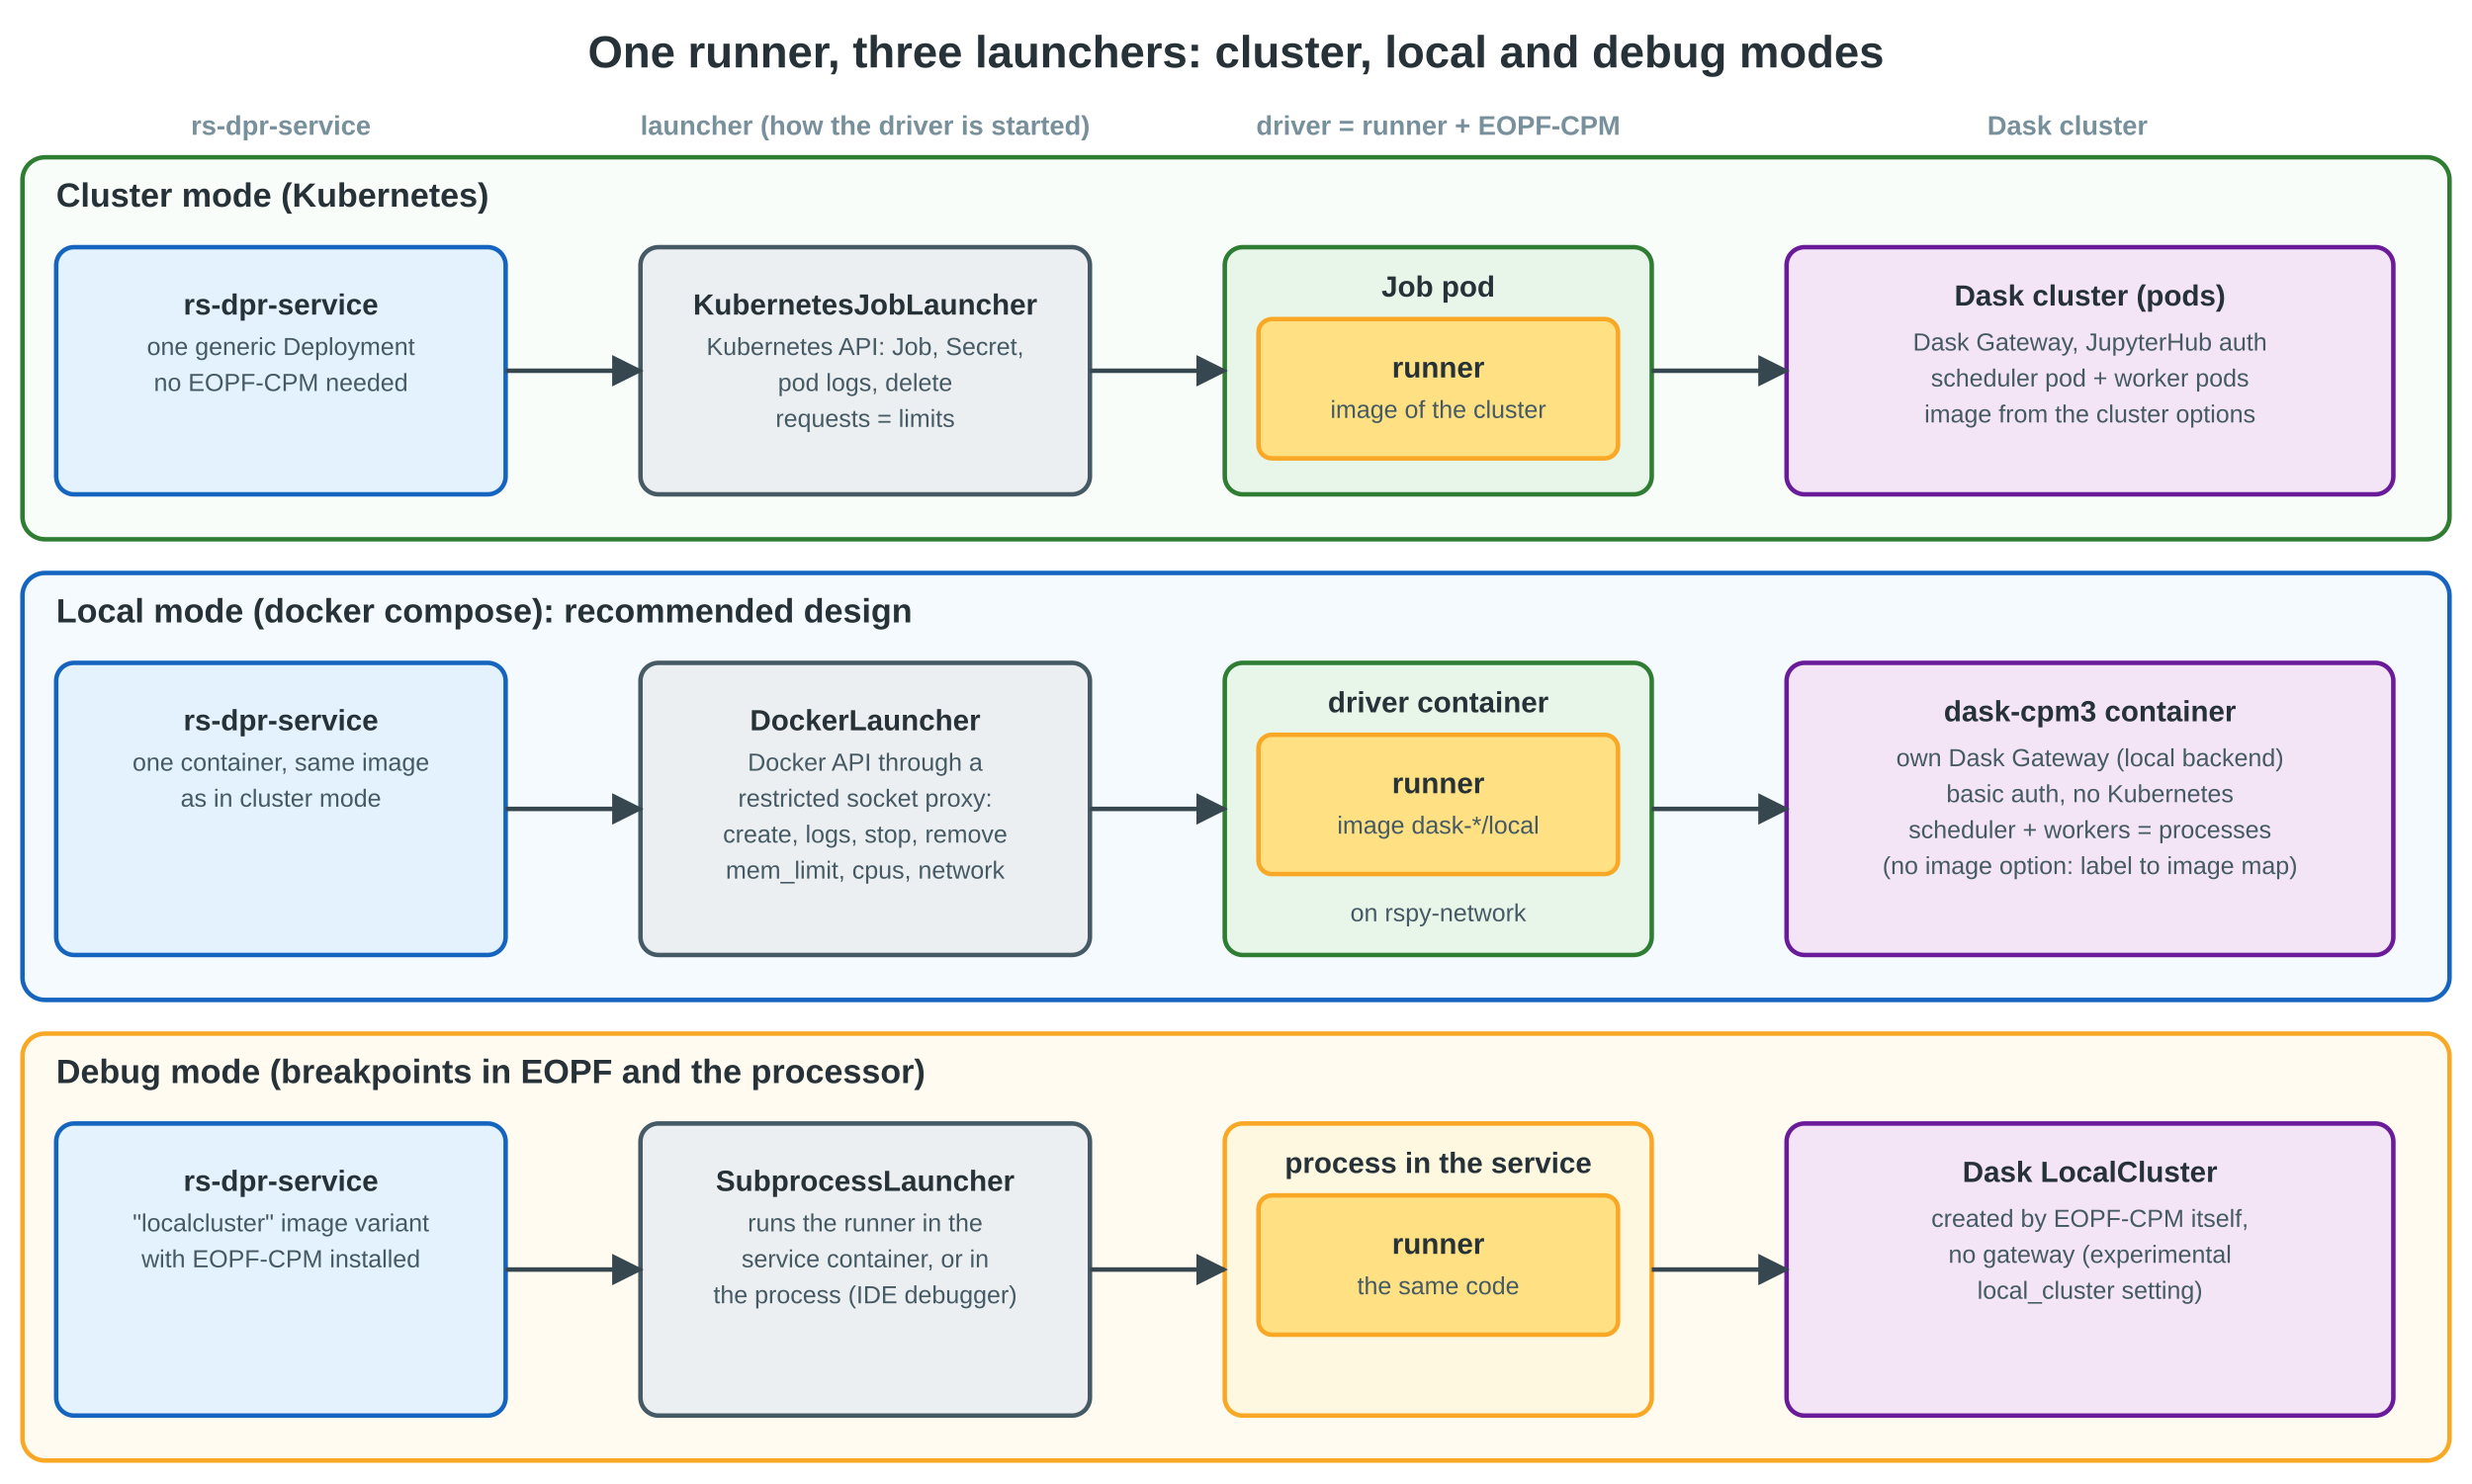
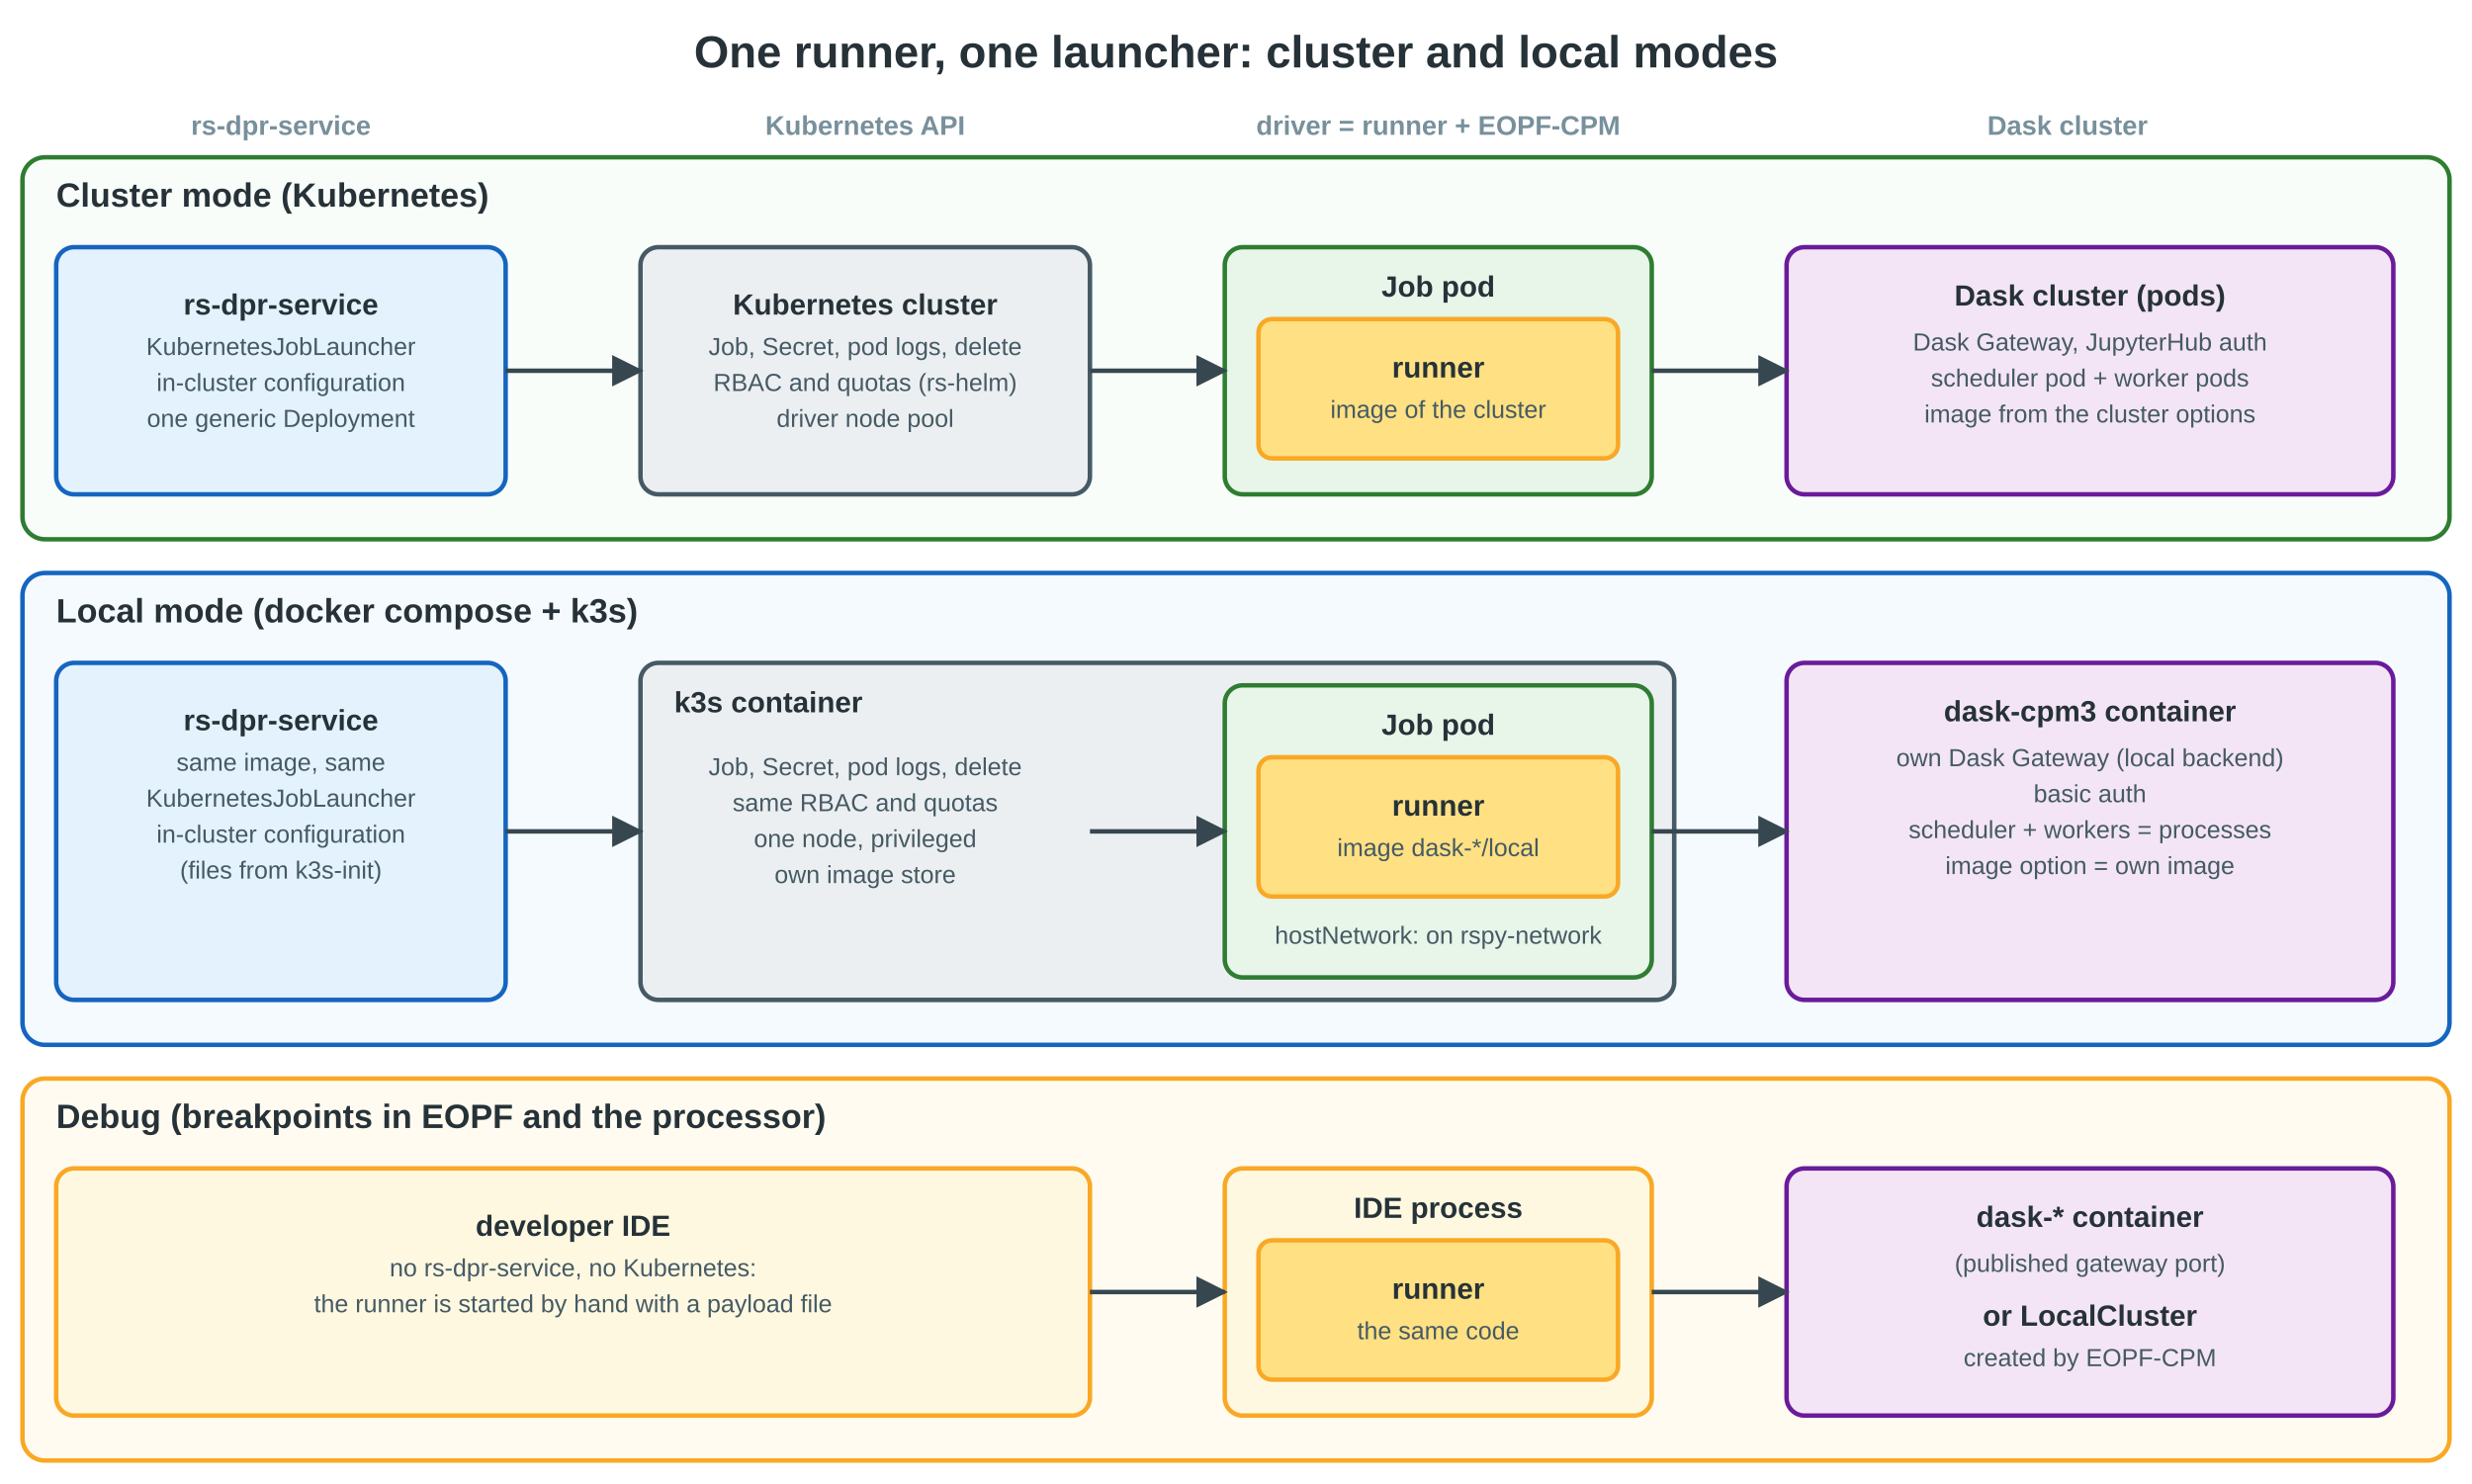
<svg xmlns="http://www.w3.org/2000/svg" viewBox="0 0 1100 660" width="1100" height="660" font-family="Arial, Helvetica, sans-serif" font-size="13">
  <defs>
    <marker id="arrow" viewBox="0 0 10 10" refX="9" refY="5" markerWidth="7" markerHeight="7" orient="auto-start-reverse">
      <path d="M 0 0 L 10 5 L 0 10 z" fill="#37474F" />
    </marker>
    <style>
      .title { font-size: 20px; font-weight: bold; fill: #263238; }
      .lane { stroke-width: 2; rx: 10; }
      .lanehead { font-size: 15px; font-weight: bold; fill: #263238; }
      .colhead { font-size: 12px; font-weight: bold; fill: #78909C; text-anchor: middle; }
      .box { stroke-width: 2; rx: 8; }
      .txt { fill: #263238; text-anchor: middle; }
      .bold { font-weight: bold; }
      .small { font-size: 11px; fill: #455A64; text-anchor: middle; }
      .link { stroke: #37474F; stroke-width: 2; fill: none; marker-end: url(#arrow); }
      .runner { fill: #FFE082; stroke: #F9A825; stroke-width: 2; rx: 6; }
    </style>
  </defs>
-   <text x="550" y="30" text-anchor="middle" class="title">One runner, three launchers: cluster, local and debug modes</text>
+   <text x="550" y="30" text-anchor="middle" class="title">One runner, one launcher: cluster and local modes</text>
  <text x="125" y="60" class="colhead">rs-dpr-service</text>
-   <text x="385" y="60" class="colhead">launcher (how the driver is started)</text>
+   <text x="385" y="60" class="colhead">Kubernetes API</text>
  <text x="640" y="60" class="colhead">driver = runner + EOPF-CPM</text>
  <text x="920" y="60" class="colhead">Dask cluster</text>
  <rect x="10" y="70" width="1080" height="170" class="lane" fill="#F9FDF9" stroke="#2E7D32" />
  <text x="25" y="92" class="lanehead">Cluster mode (Kubernetes)</text>
  <rect x="25" y="110" width="200" height="110" class="box" fill="#E3F2FD" stroke="#1565C0" />
  <text x="125" y="140" class="txt bold">rs-dpr-service</text>
-   <text x="125" y="158" class="small">one generic Deployment</text>
-   <text x="125" y="174" class="small">no EOPF-CPM needed</text>
+   <text x="125" y="158" class="small">KubernetesJobLauncher</text>
+   <text x="125" y="174" class="small">in-cluster configuration</text>
+   <text x="125" y="190" class="small">one generic Deployment</text>
  <rect x="285" y="110" width="200" height="110" class="box" fill="#ECEFF1" stroke="#455A64" />
-   <text x="385" y="140" class="txt bold">KubernetesJobLauncher</text>
-   <text x="385" y="158" class="small">Kubernetes API: Job, Secret,</text>
-   <text x="385" y="174" class="small">pod logs, delete</text>
-   <text x="385" y="190" class="small">requests = limits</text>
+   <text x="385" y="140" class="txt bold">Kubernetes cluster</text>
+   <text x="385" y="158" class="small">Job, Secret, pod logs, delete</text>
+   <text x="385" y="174" class="small">RBAC and quotas (rs-helm)</text>
+   <text x="385" y="190" class="small">driver node pool</text>
  <rect x="545" y="110" width="190" height="110" class="box" fill="#E8F5E9" stroke="#2E7D32" />
  <text x="640" y="132" class="txt bold">Job pod</text>
  <rect x="560" y="142" width="160" height="62" class="runner" />
  <text x="640" y="168" class="txt bold">runner</text>
  <text x="640" y="186" class="small">image of the cluster</text>
  <rect x="795" y="110" width="270" height="110" class="box" fill="#F3E5F5" stroke="#6A1B9A" />
  <text x="930" y="136" class="txt bold">Dask cluster (pods)</text>
  <text x="930" y="156" class="small">Dask Gateway, JupyterHub auth</text>
  <text x="930" y="172" class="small">scheduler pod + worker pods</text>
  <text x="930" y="188" class="small">image from the cluster options</text>
  <path class="link" d="M 225 165 L 285 165" />
  <path class="link" d="M 485 165 L 545 165" />
  <path class="link" d="M 735 165 L 795 165" />
-   <rect x="10" y="255" width="1080" height="190" class="lane" fill="#F5FAFF" stroke="#1565C0" />
-   <text x="25" y="277" class="lanehead">Local mode (docker compose): recommended design</text>
-   <rect x="25" y="295" width="200" height="130" class="box" fill="#E3F2FD" stroke="#1565C0" />
+   <rect x="10" y="255" width="1080" height="210" class="lane" fill="#F5FAFF" stroke="#1565C0" />
+   <text x="25" y="277" class="lanehead">Local mode (docker compose + k3s)</text>
+   <rect x="25" y="295" width="200" height="150" class="box" fill="#E3F2FD" stroke="#1565C0" />
  <text x="125" y="325" class="txt bold">rs-dpr-service</text>
-   <text x="125" y="343" class="small">one container, same image</text>
-   <text x="125" y="359" class="small">as in cluster mode</text>
-   <rect x="285" y="295" width="200" height="130" class="box" fill="#ECEFF1" stroke="#455A64" />
-   <text x="385" y="325" class="txt bold">DockerLauncher</text>
-   <text x="385" y="343" class="small">Docker API through a</text>
-   <text x="385" y="359" class="small">restricted socket proxy:</text>
-   <text x="385" y="375" class="small">create, logs, stop, remove</text>
-   <text x="385" y="391" class="small">mem_limit, cpus, network</text>
-   <rect x="545" y="295" width="190" height="130" class="box" fill="#E8F5E9" stroke="#2E7D32" />
-   <text x="640" y="317" class="txt bold">driver container</text>
-   <rect x="560" y="327" width="160" height="62" class="runner" />
-   <text x="640" y="353" class="txt bold">runner</text>
-   <text x="640" y="371" class="small">image dask-*/local</text>
-   <text x="640" y="410" class="small">on rspy-network</text>
-   <rect x="795" y="295" width="270" height="130" class="box" fill="#F3E5F5" stroke="#6A1B9A" />
+   <text x="125" y="343" class="small">same image, same</text>
+   <text x="125" y="359" class="small">KubernetesJobLauncher</text>
+   <text x="125" y="375" class="small">in-cluster configuration</text>
+   <text x="125" y="391" class="small">(files from k3s-init)</text>
+   <rect x="285" y="295" width="460" height="150" class="box" fill="#ECEFF1" stroke="#455A64" />
+   <text x="300" y="317" class="bold" fill="#263238">k3s container</text>
+   <text x="385" y="345" class="small">Job, Secret, pod logs, delete</text>
+   <text x="385" y="361" class="small">same RBAC and quotas</text>
+   <text x="385" y="377" class="small">one node, privileged</text>
+   <text x="385" y="393" class="small">own image store</text>
+   <rect x="545" y="305" width="190" height="130" class="box" fill="#E8F5E9" stroke="#2E7D32" />
+   <text x="640" y="327" class="txt bold">Job pod</text>
+   <rect x="560" y="337" width="160" height="62" class="runner" />
+   <text x="640" y="363" class="txt bold">runner</text>
+   <text x="640" y="381" class="small">image dask-*/local</text>
+   <text x="640" y="420" class="small">hostNetwork: on rspy-network</text>
+   <rect x="795" y="295" width="270" height="150" class="box" fill="#F3E5F5" stroke="#6A1B9A" />
  <text x="930" y="321" class="txt bold">dask-cpm3 container</text>
  <text x="930" y="341" class="small">own Dask Gateway (local backend)</text>
-   <text x="930" y="357" class="small">basic auth, no Kubernetes</text>
+   <text x="930" y="357" class="small">basic auth</text>
  <text x="930" y="373" class="small">scheduler + workers = processes</text>
-   <text x="930" y="389" class="small">(no image option: label to image map)</text>
-   <path class="link" d="M 225 360 L 285 360" />
-   <path class="link" d="M 485 360 L 545 360" />
-   <path class="link" d="M 735 360 L 795 360" />
-   <rect x="10" y="460" width="1080" height="190" class="lane" fill="#FFFBF0" stroke="#F9A825" />
-   <text x="25" y="482" class="lanehead">Debug mode (breakpoints in EOPF and the processor)</text>
-   <rect x="25" y="500" width="200" height="130" class="box" fill="#E3F2FD" stroke="#1565C0" />
-   <text x="125" y="530" class="txt bold">rs-dpr-service</text>
-   <text x="125" y="548" class="small">"localcluster" image variant</text>
-   <text x="125" y="564" class="small">with EOPF-CPM installed</text>
-   <rect x="285" y="500" width="200" height="130" class="box" fill="#ECEFF1" stroke="#455A64" />
-   <text x="385" y="530" class="txt bold">SubprocessLauncher</text>
-   <text x="385" y="548" class="small">runs the runner in the</text>
-   <text x="385" y="564" class="small">service container, or in</text>
-   <text x="385" y="580" class="small">the process (IDE debugger)</text>
-   <rect x="545" y="500" width="190" height="130" class="box" fill="#FFF8E1" stroke="#F9A825" />
-   <text x="640" y="522" class="txt bold">process in the service</text>
-   <rect x="560" y="532" width="160" height="62" class="runner" />
-   <text x="640" y="558" class="txt bold">runner</text>
-   <text x="640" y="576" class="small">the same code</text>
-   <rect x="795" y="500" width="270" height="130" class="box" fill="#F3E5F5" stroke="#6A1B9A" />
-   <text x="930" y="526" class="txt bold">Dask LocalCluster</text>
-   <text x="930" y="546" class="small">created by EOPF-CPM itself,</text>
-   <text x="930" y="562" class="small">no gateway (experimental</text>
-   <text x="930" y="578" class="small">local_cluster setting)</text>
-   <path class="link" d="M 225 565 L 285 565" />
-   <path class="link" d="M 485 565 L 545 565" />
-   <path class="link" d="M 735 565 L 795 565" />
+   <text x="930" y="389" class="small">image option = own image</text>
+   <path class="link" d="M 225 370 L 285 370" />
+   <path class="link" d="M 485 370 L 545 370" />
+   <path class="link" d="M 735 370 L 795 370" />
+   <rect x="10" y="480" width="1080" height="170" class="lane" fill="#FFFBF0" stroke="#F9A825" />
+   <text x="25" y="502" class="lanehead">Debug (breakpoints in EOPF and the processor)</text>
+   <rect x="25" y="520" width="460" height="110" class="box" fill="#FFF8E1" stroke="#F9A825" />
+   <text x="255" y="550" class="txt bold">developer IDE</text>
+   <text x="255" y="568" class="small">no rs-dpr-service, no Kubernetes:</text>
+   <text x="255" y="584" class="small">the runner is started by hand with a payload file</text>
+   <rect x="545" y="520" width="190" height="110" class="box" fill="#FFF8E1" stroke="#F9A825" />
+   <text x="640" y="542" class="txt bold">IDE process</text>
+   <rect x="560" y="552" width="160" height="62" class="runner" />
+   <text x="640" y="578" class="txt bold">runner</text>
+   <text x="640" y="596" class="small">the same code</text>
+   <rect x="795" y="520" width="270" height="110" class="box" fill="#F3E5F5" stroke="#6A1B9A" />
+   <text x="930" y="546" class="txt bold">dask-* container</text>
+   <text x="930" y="566" class="small">(published gateway port)</text>
+   <text x="930" y="590" class="txt bold">or LocalCluster</text>
+   <text x="930" y="608" class="small">created by EOPF-CPM</text>
+   <path class="link" d="M 485 575 L 545 575" />
+   <path class="link" d="M 735 575 L 795 575" />
</svg>
